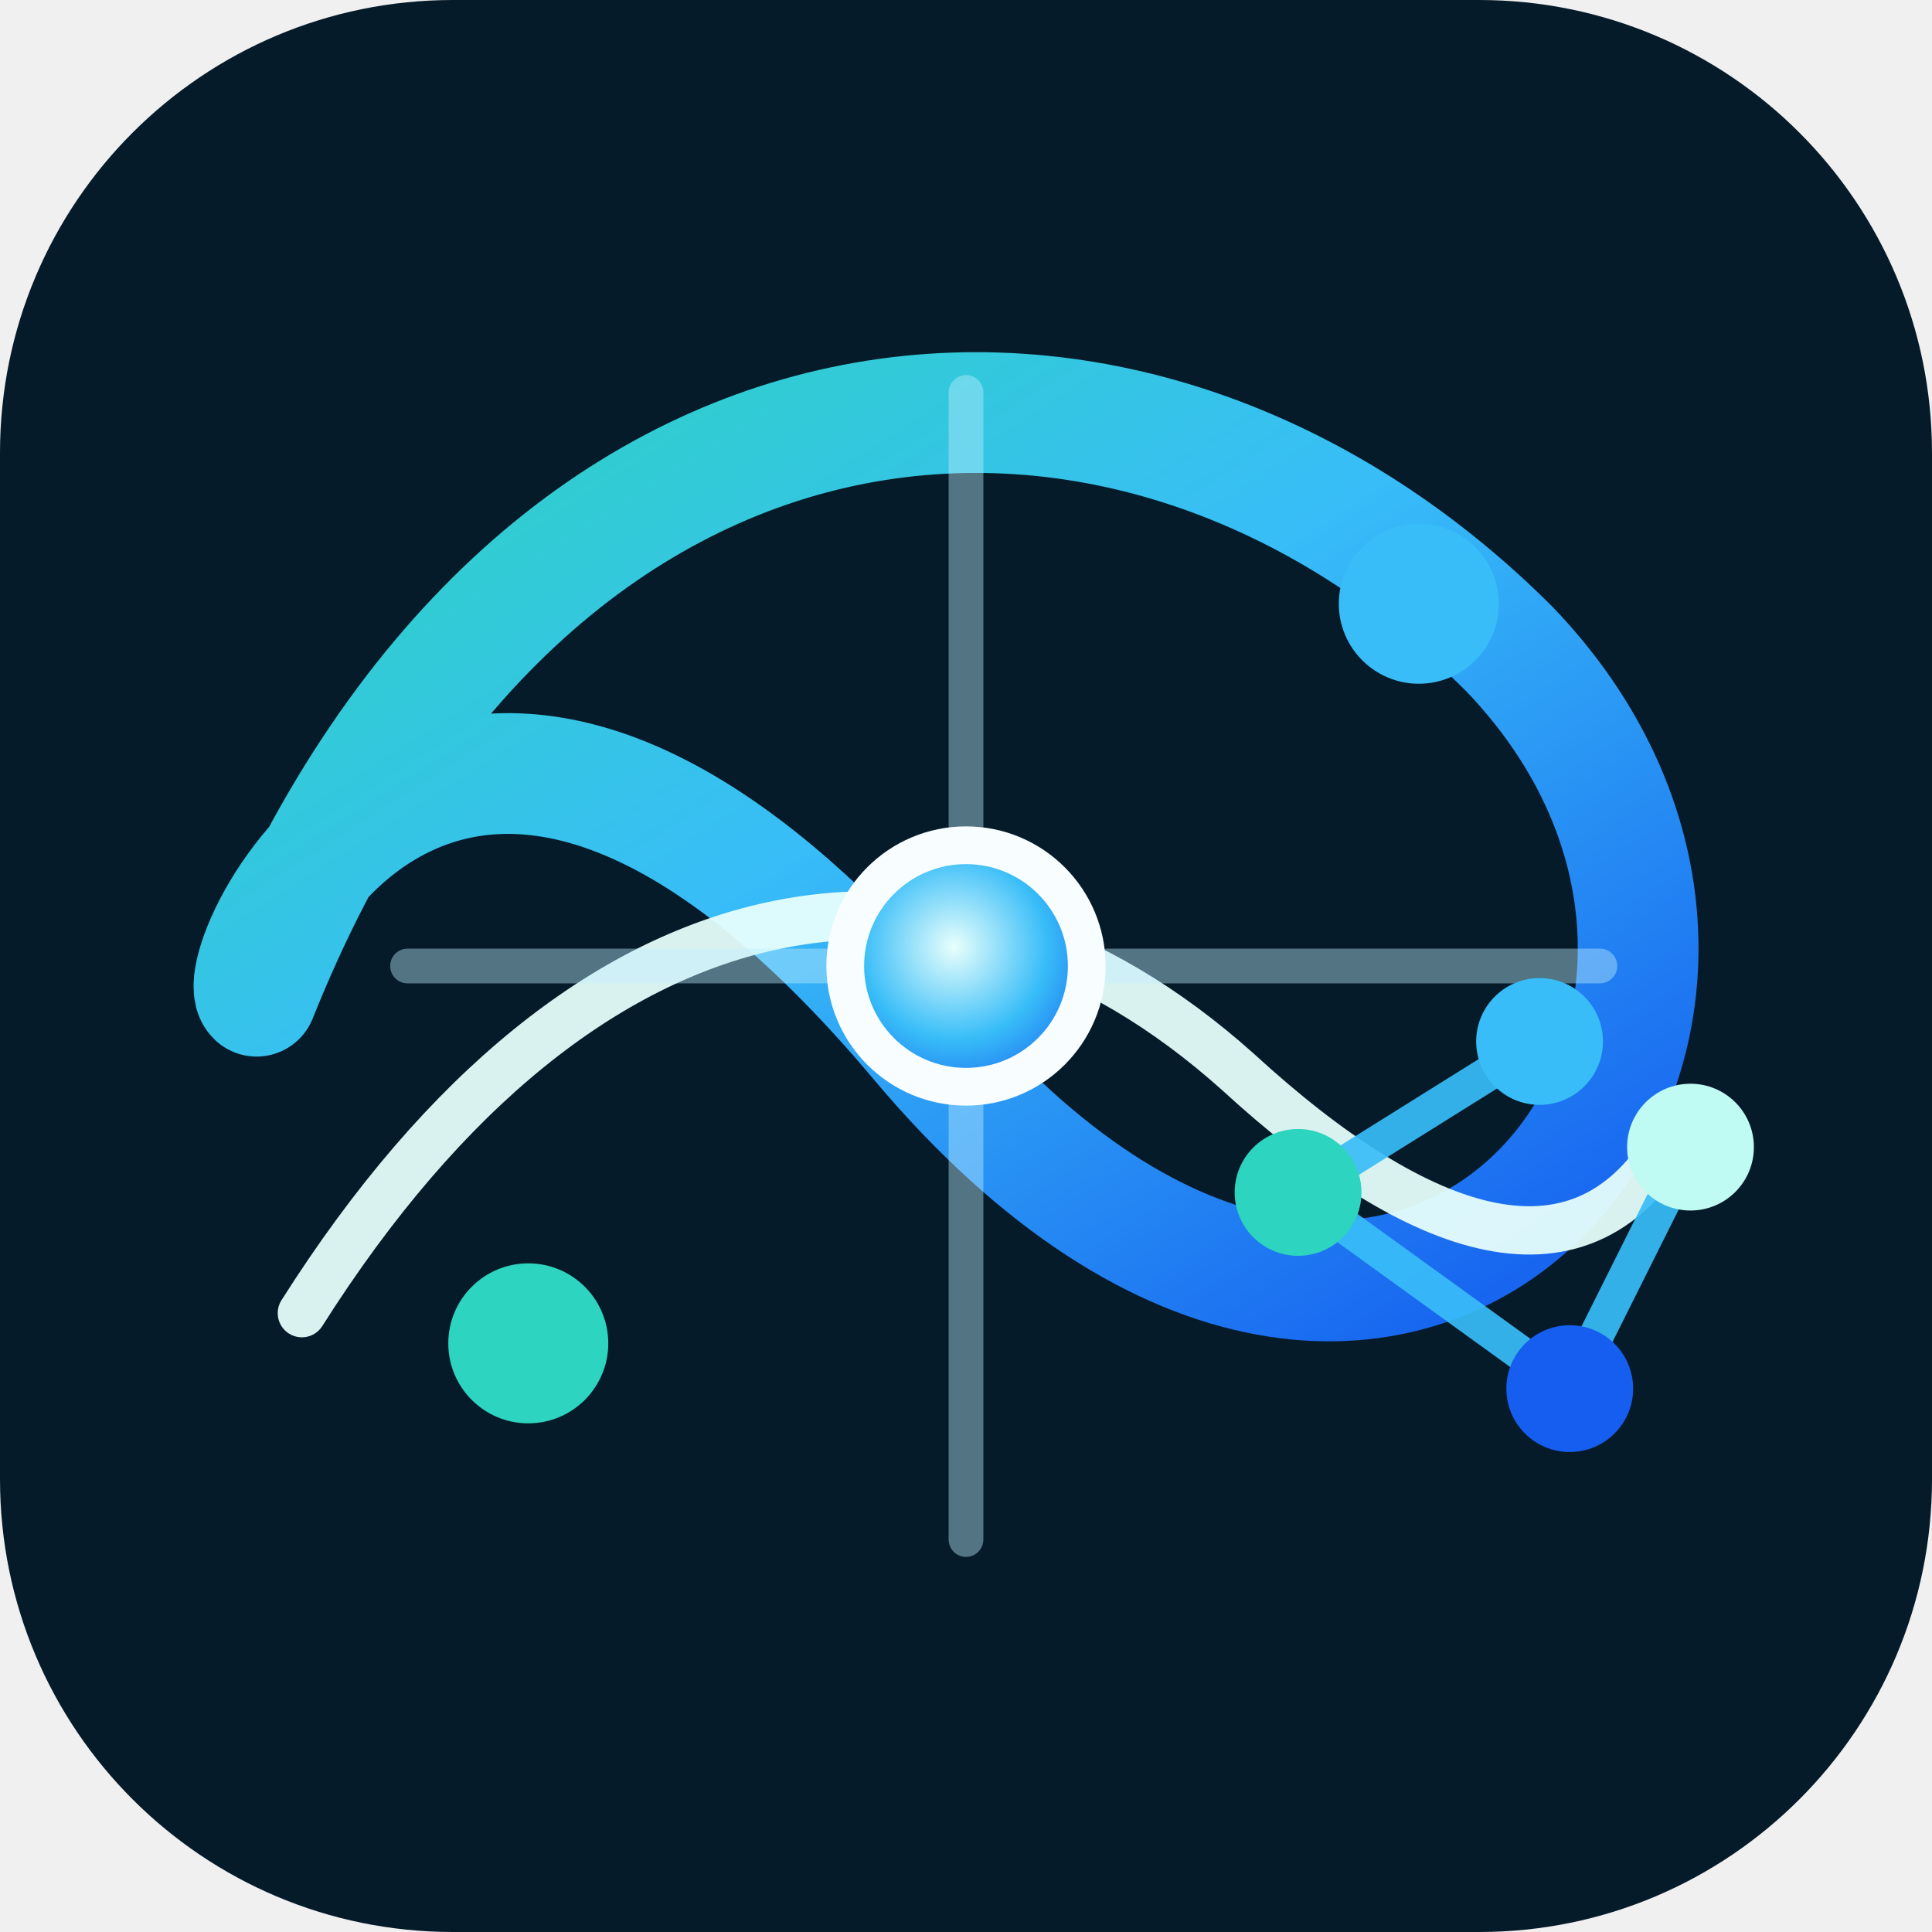
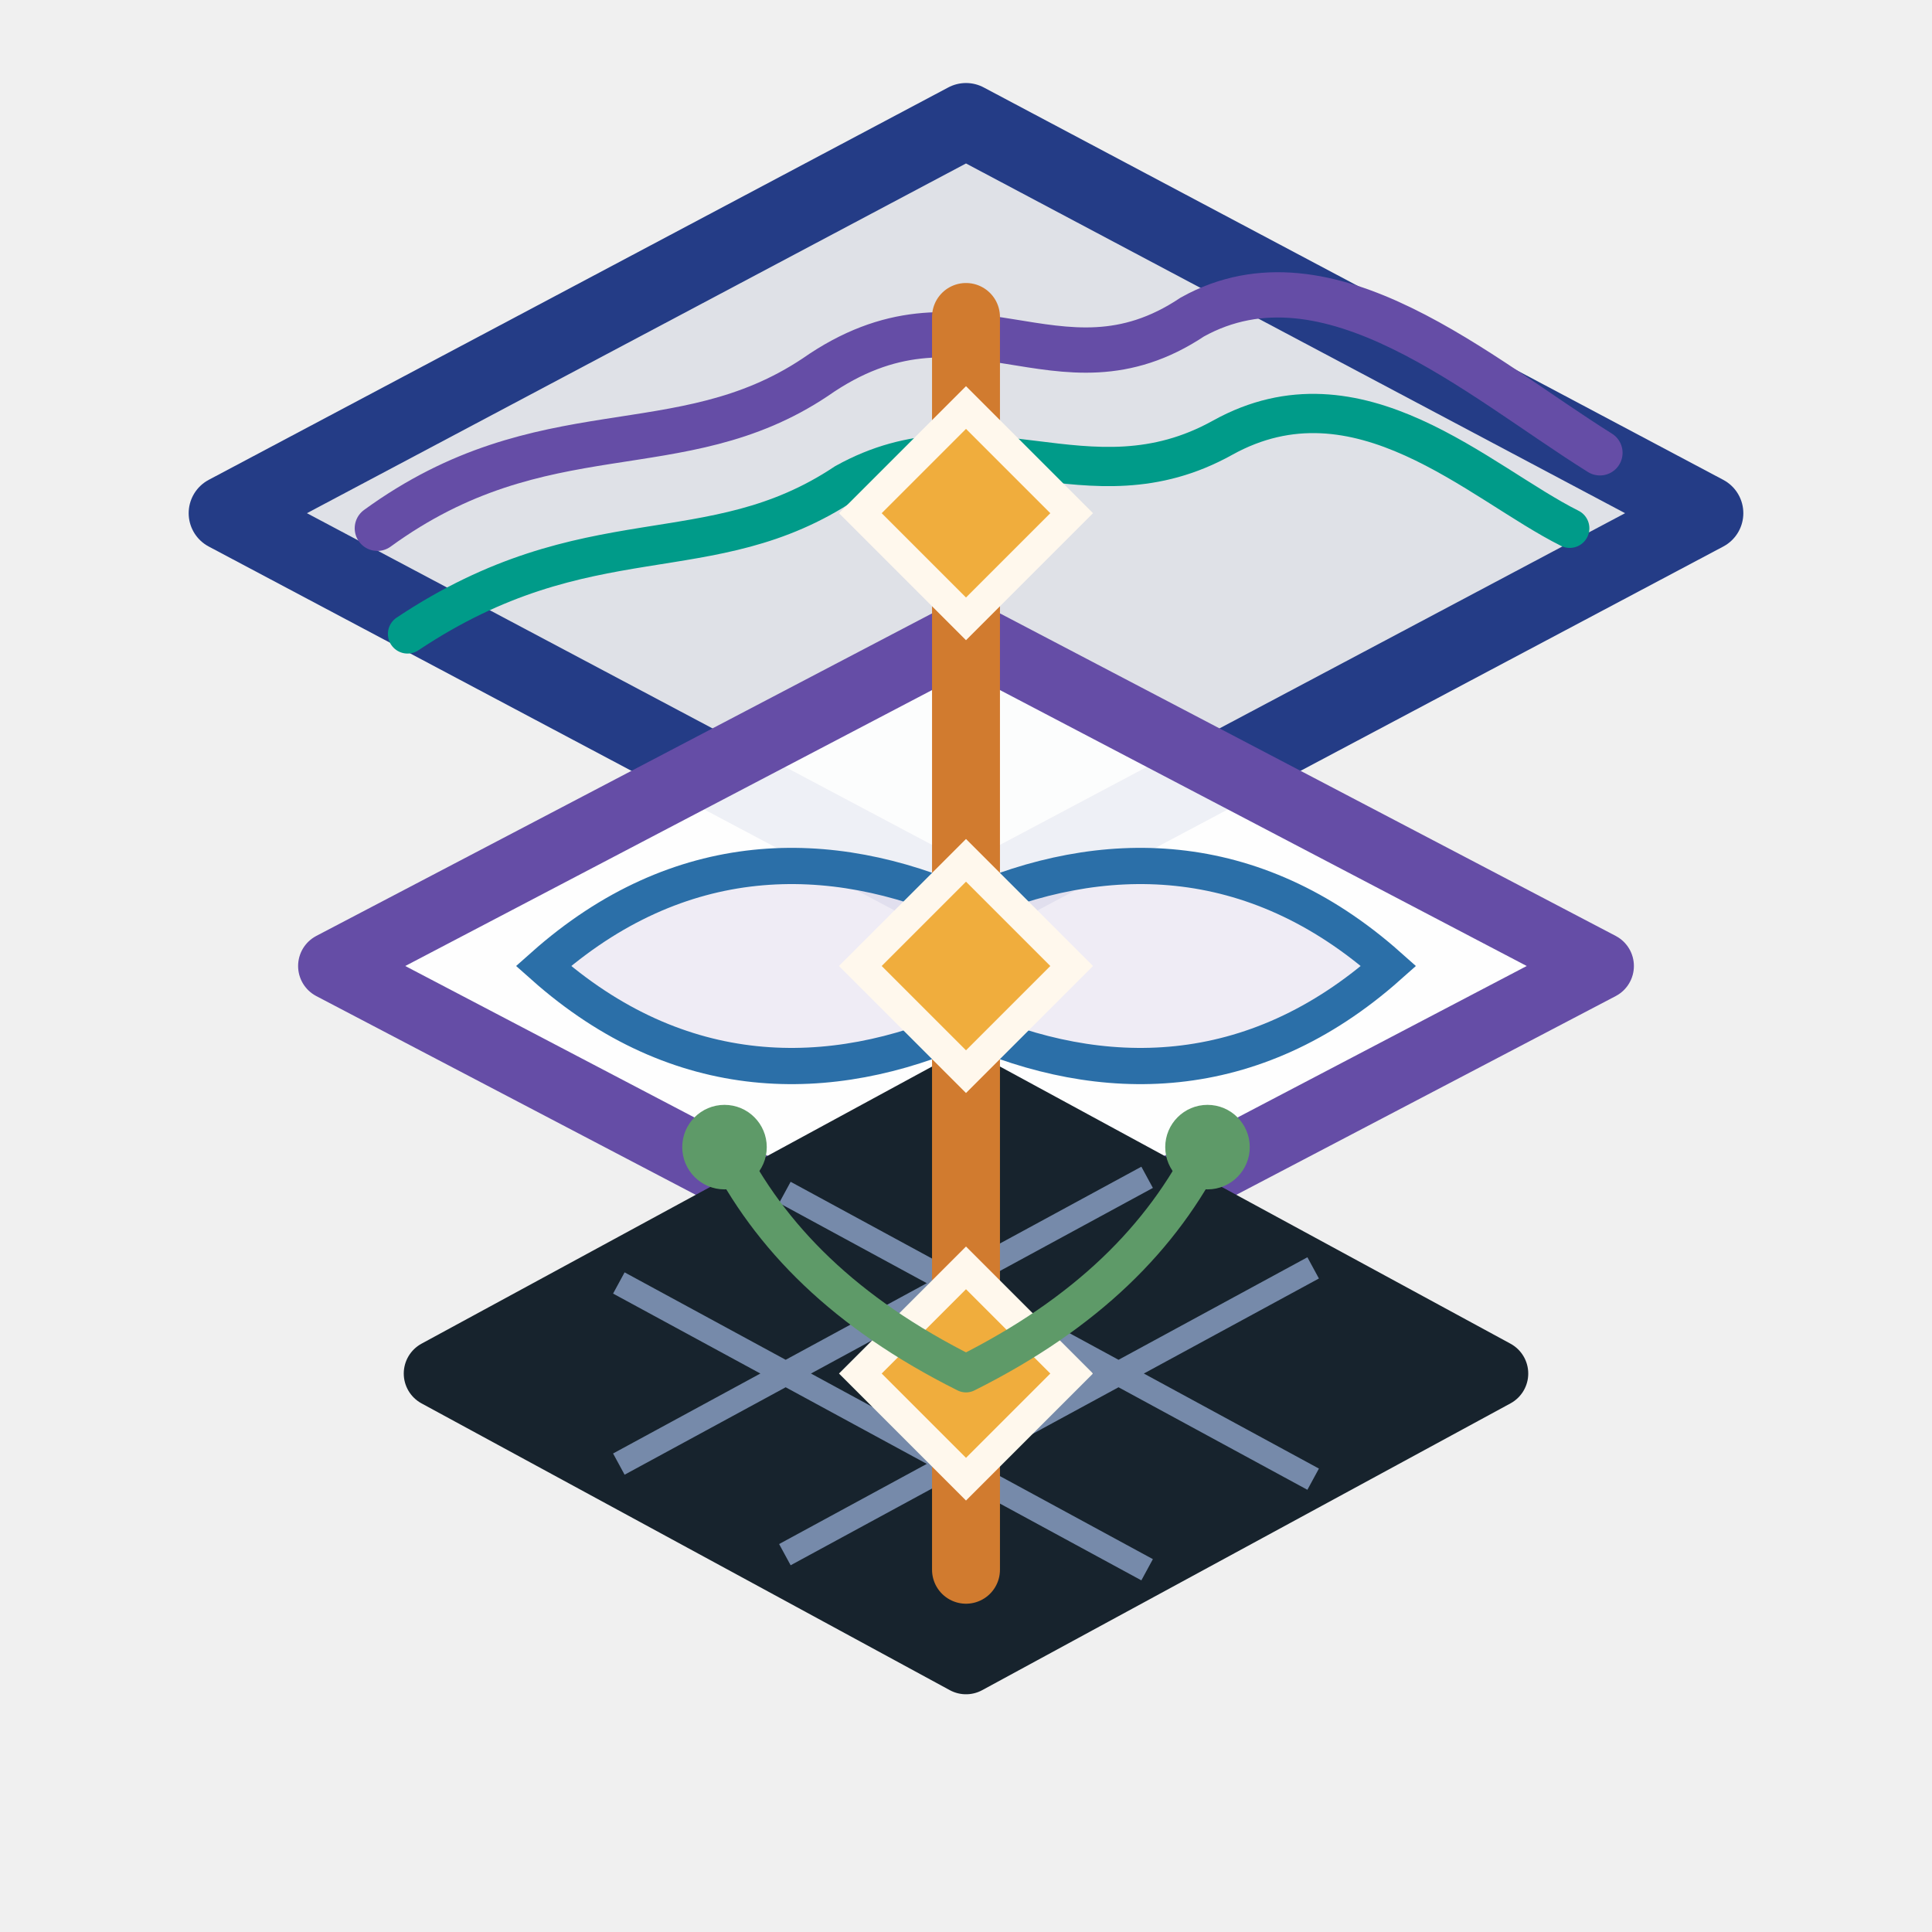
<svg xmlns="http://www.w3.org/2000/svg" viewBox="0 0 128 128" role="img" aria-labelledby="title desc">
-   <defs>
-     <linearGradient id="orbit" x1="0" y1="0" x2="1" y2="1">
-       <stop offset="0" stop-color="#2DD4BF" />
-       <stop offset="0.45" stop-color="#38BDF8" />
-       <stop offset="1" stop-color="#155EEF" />
-     </linearGradient>
-     <radialGradient id="core" cx="45%" cy="42%" r="70%">
-       <stop offset="0" stop-color="#E8FFFC" />
-       <stop offset="0.55" stop-color="#38BDF8" />
-       <stop offset="1" stop-color="#155EEF" />
-     </radialGradient>
-   </defs>
-   <rect width="128" height="128" rx="30" fill="#061B2A" />
-   <path d="M17 66 C35 21 75 18 100 43 C124 68 93 107 61 69 C30 32 15 64 17 66 Z" fill="none" stroke="url(#orbit)" stroke-width="8" stroke-linecap="round" stroke-linejoin="round" />
-   <path d="M20 87 C39 57 63 54 82 71 C94 82 105 86 111 75" fill="none" stroke="#E8FFFC" stroke-width="3.2" stroke-linecap="round" opacity=".94" />
-   <path d="M27 64 H106 M64 26 V102" stroke="#BFEFFF" stroke-width="2.3" opacity=".42" stroke-linecap="round" />
-   <circle cx="64" cy="64" r="8" fill="url(#core)" stroke="#F8FEFF" stroke-width="2.5" />
-   <circle cx="35" cy="89" r="5.3" fill="#2DD4BF" />
-   <circle cx="94" cy="40" r="5.3" fill="#38BDF8" />
-   <g stroke="#38BDF8" stroke-width="2.3" opacity=".92">
-     <line x1="86" y1="79" x2="102" y2="69" />
-     <line x1="86" y1="79" x2="104" y2="92" />
-     <line x1="104" y1="92" x2="112" y2="76" />
-   </g>
-   <circle cx="86" cy="79" r="4.2" fill="#2DD4BF" />
-   <circle cx="102" cy="69" r="4.2" fill="#38BDF8" />
-   <circle cx="104" cy="92" r="4.2" fill="#155EEF" />
-   <circle cx="112" cy="76" r="4.2" fill="#BFFAF3" />
+   <path d="M64 8 113 34 64 60 15 34Z" fill="#243C86" fill-opacity=".08" stroke="#243C86" stroke-width="5" stroke-linejoin="round" />
+   <path d="M25 35C36 27 45 31 54 25C64 18 70 27 79 21C88 16 98 25 106 30" fill="none" stroke="#654DA6" stroke-width="3" stroke-linecap="round" />
+   <path d="M27 42C39 34 47 38 56 32C65 27 72 34 81 29C90 24 98 32 104 35" fill="none" stroke="#009B89" stroke-width="2.6" stroke-linecap="round" />
+   <path d="M64 42 106 64 64 86 22 64Z" fill="#FFFFFF" fill-opacity=".92" stroke="#654DA6" stroke-width="4.5" stroke-linejoin="round" />
+   <path d="M36 64C45 56 55 56 64 60C73 56 83 56 92 64C83 72 73 72 64 68C55 72 45 72 36 64Z" fill="#654DA6" fill-opacity=".10" stroke="#2B6FA8" stroke-width="2.4" />
+   <path d="M64 72 99 91 64 110 29 91Z" fill="#17232D" stroke="#17232D" stroke-width="4.5" stroke-linejoin="round" />
+   <path d="M41 85 76 104M52 79 87 98M41 97 76 78M52 103 87 84" fill="none" stroke="#7E93B4" stroke-width="1.6" opacity=".92" />
+   <path d="M64 21V104" stroke="#D17B2F" stroke-width="4.5" stroke-linecap="round" />
+   <path d="M64 27 71 34 64 41 57 34ZM64 57 71 64 64 71 57 64ZM64 84 71 91 64 98 57 91Z" fill="#F0AD3D" stroke="#FFF8ED" stroke-width="2" />
+   <path d="M64 91C56 87 51 82 48 76M64 91C72 87 77 82 80 76" fill="none" stroke="#5E9A68" stroke-width="2.5" stroke-linecap="round" />
+   <circle cx="48" cy="76" r="2.8" fill="#5E9A68" />
+   <circle cx="80" cy="76" r="2.8" fill="#5E9A68" />
</svg>
